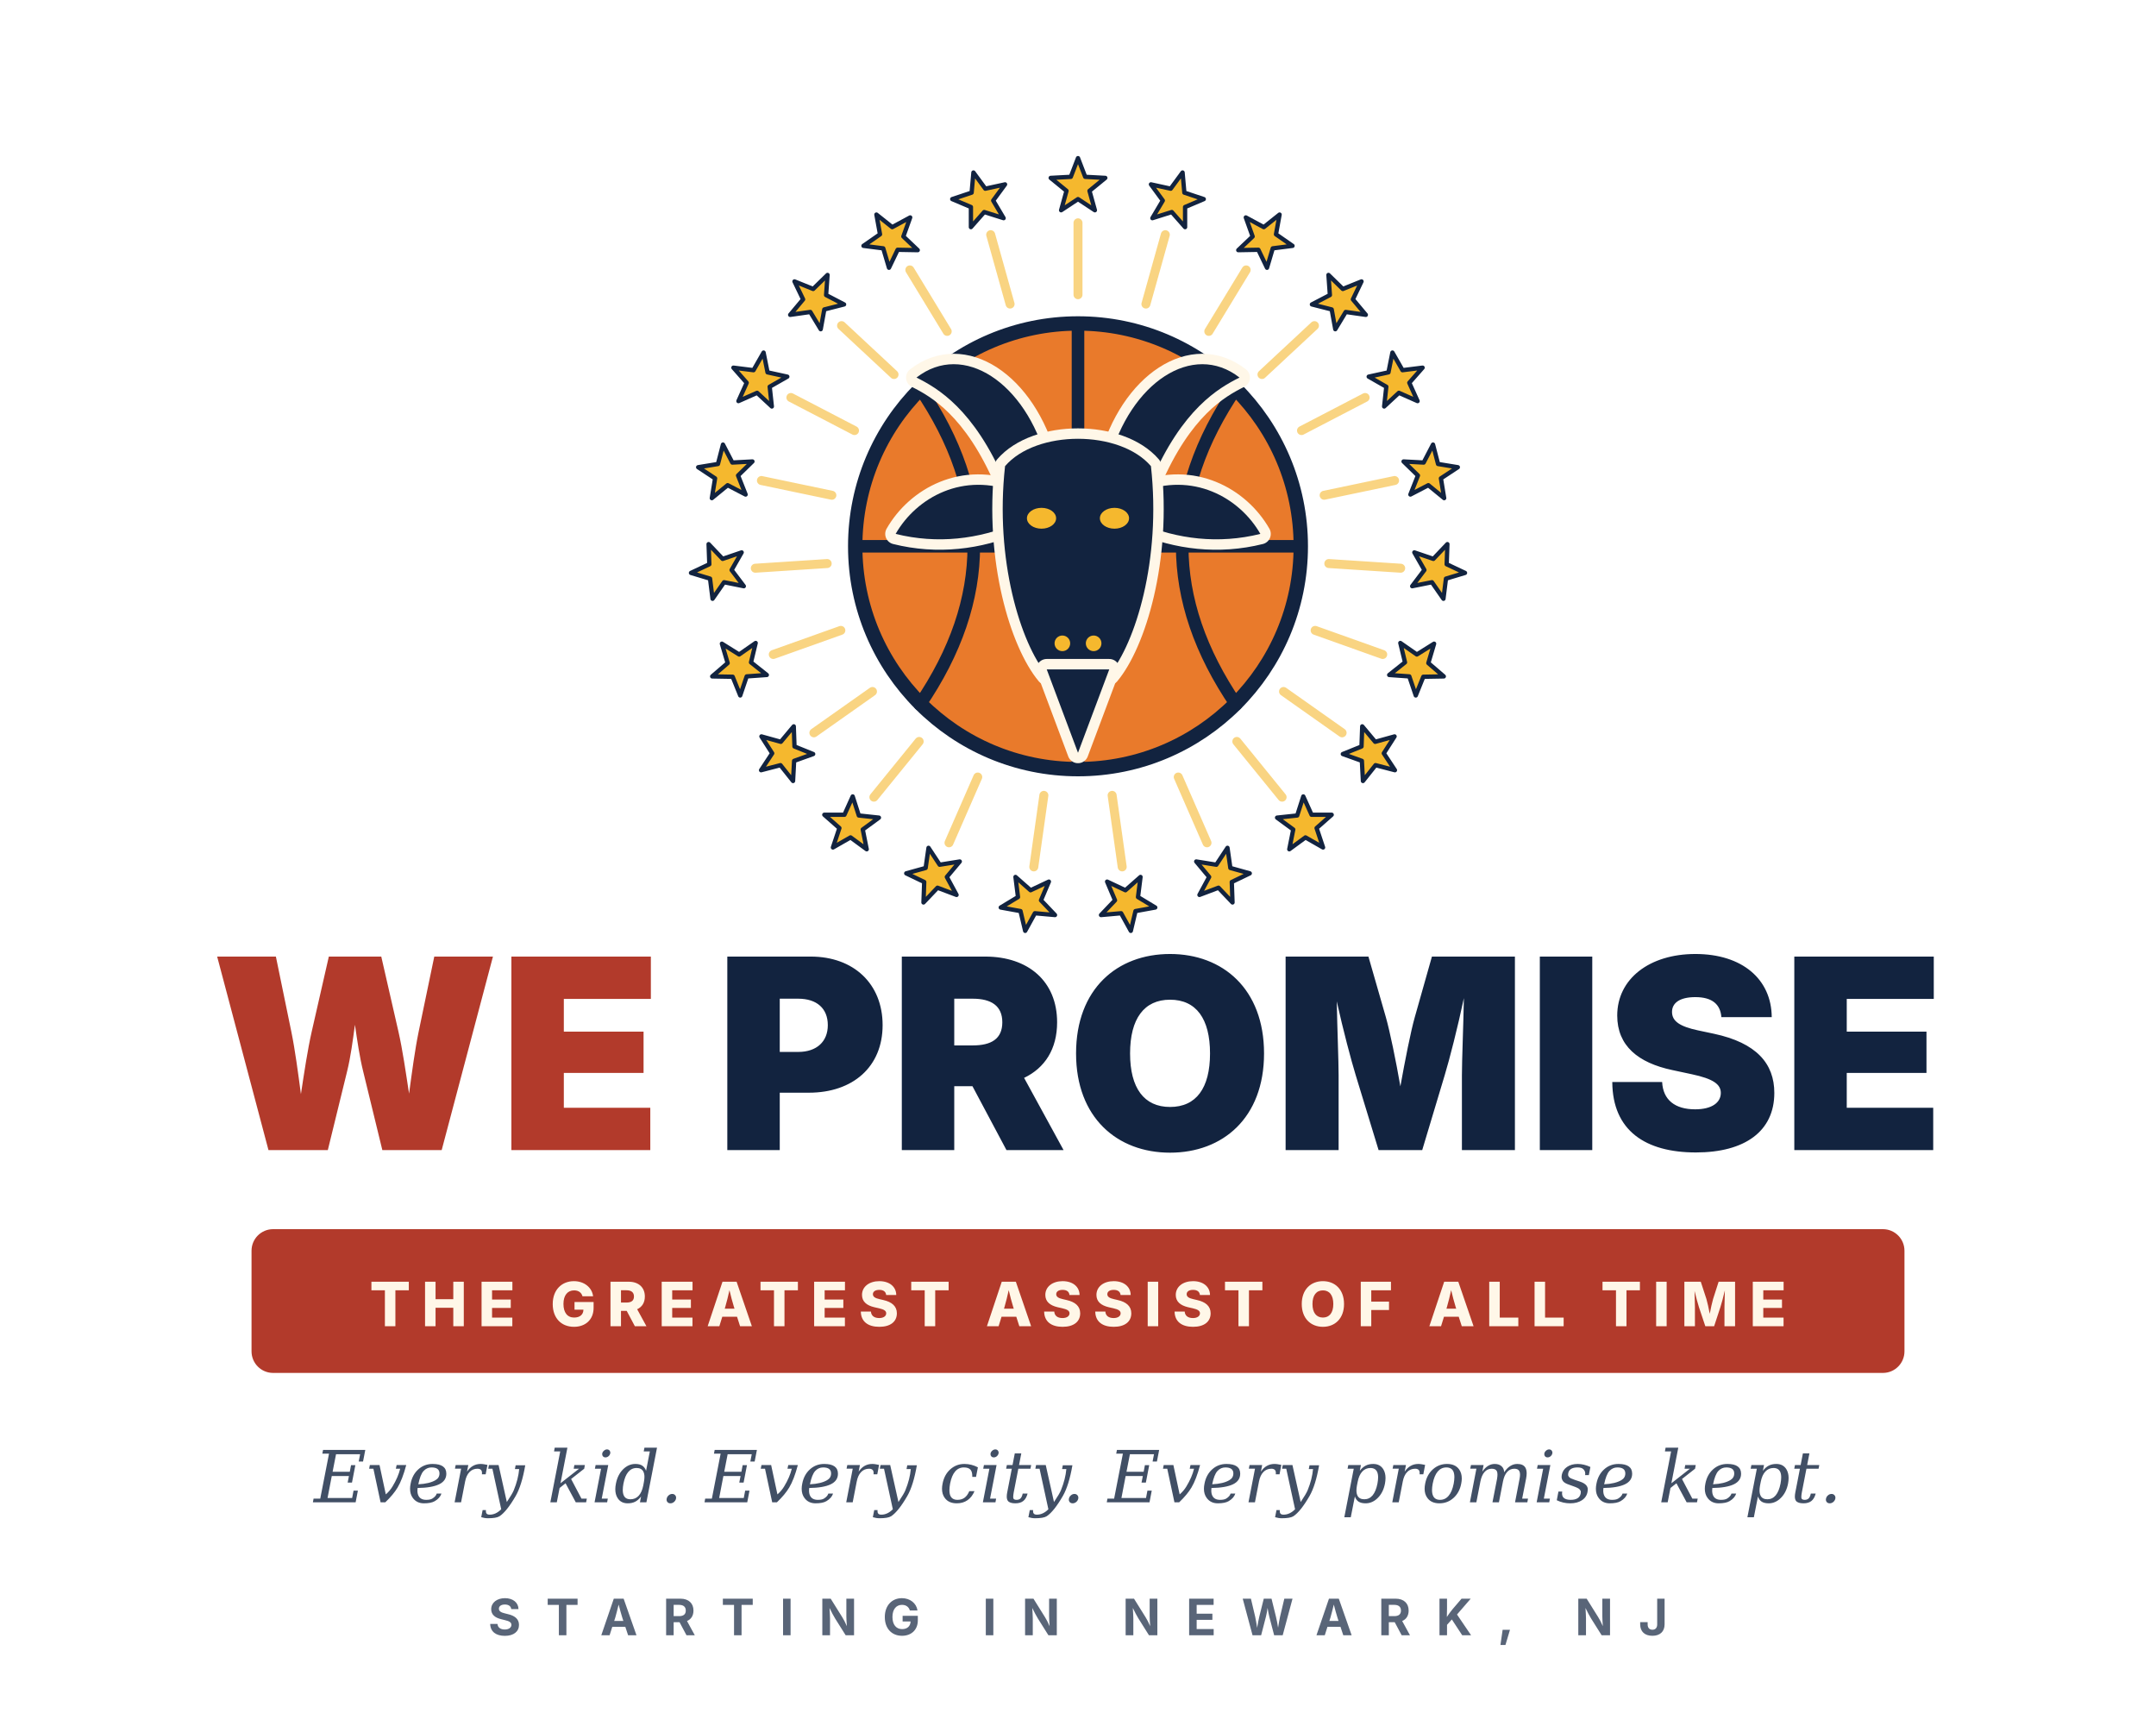
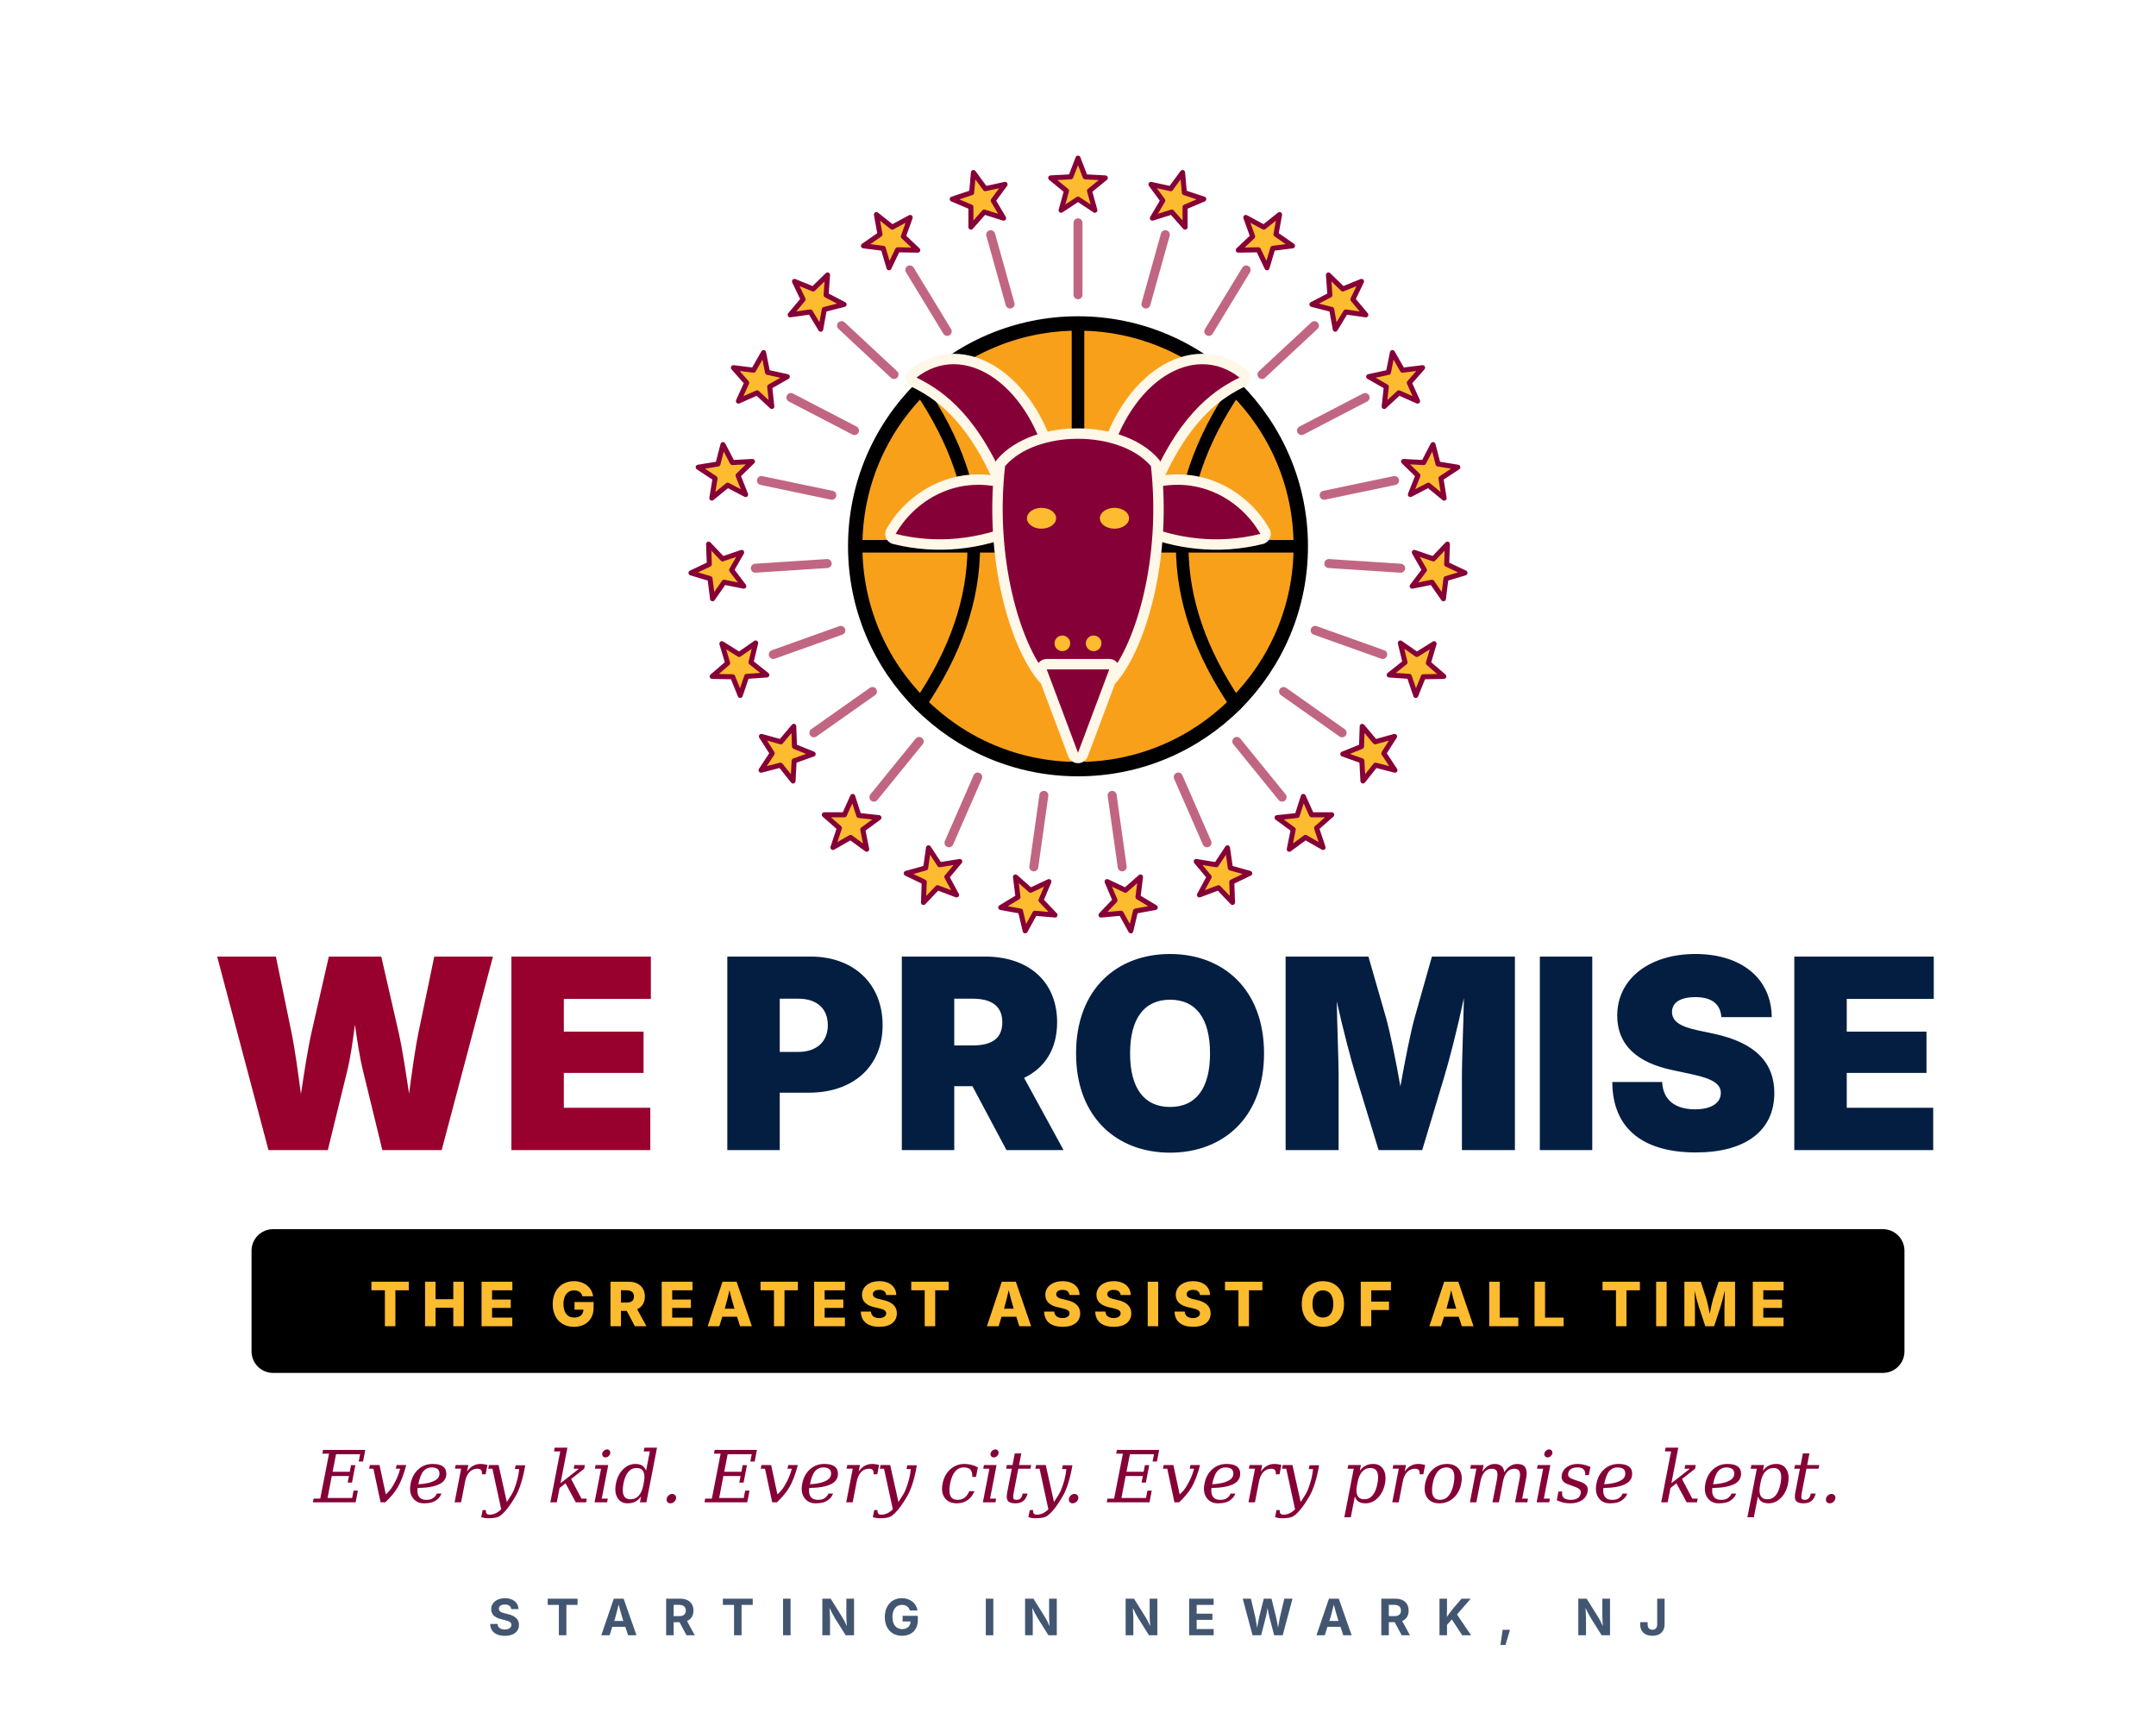
<svg xmlns="http://www.w3.org/2000/svg" viewBox="0 0 600 480" width="600" height="480" role="img" aria-label="We Promise logo concept: goat in front of a basketball with 23 stars">
-   <line x1="300.0" y1="82.0" x2="300.0" y2="62.0" stroke="#F5B82E" stroke-width="2.5" stroke-linecap="round" opacity="0.6" />
-   <polygon points="300.0,44.0 302.0,49.2 307.6,49.5 303.2,53.1 304.7,58.5 300.0,55.4 295.3,58.5 296.8,53.1 292.4,49.5 298.0,49.2" fill="#F5B82E" stroke="#12233F" stroke-width="1.2" stroke-linejoin="round" />
-   <line x1="318.9" y1="84.6" x2="324.3" y2="65.3" stroke="#F5B82E" stroke-width="2.5" stroke-linecap="round" opacity="0.6" />
-   <polygon points="329.1,48.0 329.6,53.6 335.0,55.4 329.8,57.6 329.8,63.2 326.1,59.0 320.7,60.7 323.6,55.8 320.3,51.3 325.8,52.5" fill="#F5B82E" stroke="#12233F" stroke-width="1.2" stroke-linejoin="round" />
-   <line x1="336.4" y1="92.2" x2="346.8" y2="75.1" stroke="#F5B82E" stroke-width="2.5" stroke-linecap="round" opacity="0.6" />
-   <polygon points="356.1,59.7 355.1,65.2 359.7,68.4 354.2,69.1 352.6,74.5 350.2,69.5 344.6,69.6 348.6,65.8 346.7,60.5 351.7,63.2" fill="#F5B82E" stroke="#12233F" stroke-width="1.2" stroke-linejoin="round" />
-   <line x1="351.2" y1="104.2" x2="365.8" y2="90.6" stroke="#F5B82E" stroke-width="2.5" stroke-linecap="round" opacity="0.6" />
-   <polygon points="378.9,78.3 376.5,83.3 380.1,87.6 374.5,86.8 371.6,91.6 370.6,86.1 365.1,84.7 370.1,82.1 369.7,76.5 373.7,80.4" fill="#F5B82E" stroke="#12233F" stroke-width="1.2" stroke-linejoin="round" />
-   <line x1="362.2" y1="119.8" x2="379.9" y2="110.6" stroke="#F5B82E" stroke-width="2.5" stroke-linecap="round" opacity="0.6" />
-   <polygon points="395.9,102.3 392.2,106.5 394.5,111.6 389.3,109.3 385.2,113.1 385.8,107.6 380.9,104.8 386.4,103.6 387.5,98.1 390.3,103.0" fill="#F5B82E" stroke="#12233F" stroke-width="1.2" stroke-linejoin="round" />
-   <line x1="368.5" y1="137.8" x2="388.1" y2="133.7" stroke="#F5B82E" stroke-width="2.5" stroke-linecap="round" opacity="0.6" />
-   <polygon points="405.7,130.0 401.0,133.1 401.9,138.6 397.5,135.0 392.5,137.6 394.6,132.3 390.6,128.4 396.2,128.7 398.8,123.7 400.2,129.1" fill="#F5B82E" stroke="#12233F" stroke-width="1.2" stroke-linejoin="round" />
-   <line x1="369.8" y1="156.8" x2="389.8" y2="158.1" stroke="#F5B82E" stroke-width="2.5" stroke-linecap="round" opacity="0.6" />
-   <polygon points="407.7,159.4 402.4,161.0 401.7,166.6 398.5,162.0 393.0,163.1 396.4,158.6 393.6,153.7 398.9,155.5 402.8,151.4 402.6,157.0" fill="#F5B82E" stroke="#12233F" stroke-width="1.2" stroke-linejoin="round" />
-   <line x1="366.0" y1="175.4" x2="384.8" y2="182.1" stroke="#F5B82E" stroke-width="2.5" stroke-linecap="round" opacity="0.6" />
-   <polygon points="401.8,188.2 396.1,188.3 394.0,193.5 392.2,188.2 386.6,187.8 391.0,184.3 389.7,178.9 394.3,182.1 399.1,179.1 397.5,184.5" fill="#F5B82E" stroke="#12233F" stroke-width="1.2" stroke-linejoin="round" />
-   <line x1="357.2" y1="192.4" x2="373.5" y2="203.9" stroke="#F5B82E" stroke-width="2.5" stroke-linecap="round" opacity="0.6" />
-   <polygon points="388.2,214.3 382.8,212.9 379.3,217.3 379.0,211.7 373.7,209.8 378.9,207.7 379.1,202.1 382.7,206.4 388.1,204.9 385.1,209.6" fill="#F5B82E" stroke="#12233F" stroke-width="1.2" stroke-linejoin="round" />
-   <line x1="344.2" y1="206.3" x2="356.8" y2="221.8" stroke="#F5B82E" stroke-width="2.5" stroke-linecap="round" opacity="0.6" />
-   <polygon points="368.2,235.8 363.3,233.0 358.8,236.3 359.9,230.8 355.4,227.5 361.0,226.9 362.7,221.6 365.0,226.7 370.6,226.7 366.4,230.4" fill="#F5B82E" stroke="#12233F" stroke-width="1.2" stroke-linejoin="round" />
-   <line x1="327.9" y1="216.2" x2="335.9" y2="234.5" stroke="#F5B82E" stroke-width="2.5" stroke-linecap="round" opacity="0.6" />
-   <polygon points="343.0,251.1 339.1,247.0 333.8,249.0 336.5,244.0 332.9,239.7 338.5,240.6 341.6,235.9 342.4,241.5 347.8,243.0 342.8,245.4" fill="#F5B82E" stroke="#12233F" stroke-width="1.2" stroke-linejoin="round" />
-   <line x1="309.5" y1="221.3" x2="312.3" y2="241.2" stroke="#F5B82E" stroke-width="2.5" stroke-linecap="round" opacity="0.6" />
-   <polygon points="314.7,259.0 312.0,254.1 306.4,254.6 310.3,250.5 308.1,245.3 313.2,247.7 317.4,244.0 316.7,249.6 321.5,252.5 316.0,253.5" fill="#F5B82E" stroke="#12233F" stroke-width="1.2" stroke-linejoin="round" />
-   <line x1="290.5" y1="221.3" x2="287.7" y2="241.2" stroke="#F5B82E" stroke-width="2.5" stroke-linecap="round" opacity="0.6" />
-   <polygon points="285.3,259.0 284.0,253.5 278.5,252.5 283.3,249.6 282.6,244.0 286.8,247.7 291.9,245.3 289.7,250.5 293.6,254.6 288.0,254.1" fill="#F5B82E" stroke="#12233F" stroke-width="1.2" stroke-linejoin="round" />
-   <line x1="272.1" y1="216.2" x2="264.1" y2="234.5" stroke="#F5B82E" stroke-width="2.5" stroke-linecap="round" opacity="0.6" />
-   <polygon points="257.0,251.1 257.2,245.4 252.2,243.0 257.6,241.5 258.4,235.9 261.5,240.6 267.1,239.7 263.5,244.0 266.2,249.0 260.9,247.0" fill="#F5B82E" stroke="#12233F" stroke-width="1.2" stroke-linejoin="round" />
-   <line x1="255.8" y1="206.3" x2="243.2" y2="221.8" stroke="#F5B82E" stroke-width="2.5" stroke-linecap="round" opacity="0.6" />
-   <polygon points="231.8,235.8 233.6,230.4 229.4,226.7 235.0,226.7 237.3,221.6 239.0,226.9 244.6,227.5 240.1,230.8 241.2,236.3 236.7,233.0" fill="#F5B82E" stroke="#12233F" stroke-width="1.2" stroke-linejoin="round" />
-   <line x1="242.8" y1="192.4" x2="226.5" y2="203.9" stroke="#F5B82E" stroke-width="2.5" stroke-linecap="round" opacity="0.6" />
-   <polygon points="211.8,214.3 214.9,209.6 211.9,204.9 217.3,206.4 220.9,202.1 221.1,207.7 226.3,209.8 221.0,211.7 220.7,217.3 217.2,212.9" fill="#F5B82E" stroke="#12233F" stroke-width="1.2" stroke-linejoin="round" />
-   <line x1="234.0" y1="175.4" x2="215.2" y2="182.1" stroke="#F5B82E" stroke-width="2.5" stroke-linecap="round" opacity="0.6" />
-   <polygon points="198.2,188.2 202.5,184.5 200.9,179.1 205.7,182.1 210.3,178.9 209.0,184.3 213.4,187.8 207.8,188.2 206.0,193.5 203.9,188.3" fill="#F5B82E" stroke="#12233F" stroke-width="1.2" stroke-linejoin="round" />
-   <line x1="230.2" y1="156.8" x2="210.2" y2="158.1" stroke="#F5B82E" stroke-width="2.5" stroke-linecap="round" opacity="0.6" />
-   <polygon points="192.3,159.4 197.4,157.0 197.2,151.4 201.1,155.5 206.4,153.7 203.6,158.6 207.0,163.1 201.5,162.0 198.3,166.6 197.6,161.0" fill="#F5B82E" stroke="#12233F" stroke-width="1.2" stroke-linejoin="round" />
-   <line x1="231.5" y1="137.8" x2="211.9" y2="133.7" stroke="#F5B82E" stroke-width="2.5" stroke-linecap="round" opacity="0.6" />
-   <polygon points="194.3,130.0 199.8,129.1 201.2,123.7 203.8,128.7 209.4,128.4 205.4,132.3 207.5,137.6 202.5,135.0 198.1,138.6 199.0,133.1" fill="#F5B82E" stroke="#12233F" stroke-width="1.2" stroke-linejoin="round" />
-   <line x1="237.8" y1="119.8" x2="220.1" y2="110.6" stroke="#F5B82E" stroke-width="2.5" stroke-linecap="round" opacity="0.6" />
-   <polygon points="204.1,102.3 209.7,103.0 212.5,98.1 213.6,103.6 219.1,104.8 214.2,107.6 214.8,113.1 210.7,109.3 205.5,111.6 207.8,106.5" fill="#F5B82E" stroke="#12233F" stroke-width="1.2" stroke-linejoin="round" />
-   <line x1="248.8" y1="104.2" x2="234.2" y2="90.6" stroke="#F5B82E" stroke-width="2.5" stroke-linecap="round" opacity="0.6" />
-   <polygon points="221.1,78.3 226.3,80.4 230.3,76.5 229.9,82.1 234.9,84.7 229.4,86.1 228.4,91.6 225.5,86.8 219.9,87.6 223.5,83.3" fill="#F5B82E" stroke="#12233F" stroke-width="1.2" stroke-linejoin="round" />
-   <line x1="263.6" y1="92.2" x2="253.2" y2="75.1" stroke="#F5B82E" stroke-width="2.5" stroke-linecap="round" opacity="0.6" />
-   <polygon points="243.9,59.7 248.3,63.2 253.3,60.5 251.4,65.8 255.4,69.6 249.8,69.5 247.4,74.5 245.8,69.1 240.3,68.4 244.9,65.2" fill="#F5B82E" stroke="#12233F" stroke-width="1.2" stroke-linejoin="round" />
-   <line x1="281.1" y1="84.6" x2="275.7" y2="65.3" stroke="#F5B82E" stroke-width="2.5" stroke-linecap="round" opacity="0.6" />
-   <polygon points="270.9,48.0 274.2,52.5 279.7,51.3 276.4,55.8 279.3,60.7 273.9,59.0 270.2,63.2 270.2,57.6 265.0,55.4 270.4,53.6" fill="#F5B82E" stroke="#12233F" stroke-width="1.2" stroke-linejoin="round" />
-   <circle cx="300" cy="152" r="62" fill="#E97A2B" stroke="#12233F" stroke-width="4" />
-   <g fill="none" stroke="#12233F" stroke-width="3.5" stroke-linecap="round">
+   <line x1="300.0" y1="82.0" x2="300.0" y2="62.0" stroke="#98002E" stroke-width="2.5" stroke-linecap="round" opacity="0.6" />
+   <polygon points="300.0,44.0 302.0,49.2 307.6,49.5 303.2,53.1 304.7,58.5 300.0,55.4 295.3,58.5 296.8,53.1 292.4,49.5 298.0,49.2" fill="#FDBB30" stroke="#860038" stroke-width="1.4" stroke-linejoin="round" />
+   <line x1="318.9" y1="84.6" x2="324.3" y2="65.3" stroke="#98002E" stroke-width="2.5" stroke-linecap="round" opacity="0.6" />
+   <polygon points="329.1,48.0 329.6,53.6 335.0,55.4 329.8,57.6 329.8,63.2 326.1,59.0 320.7,60.7 323.6,55.8 320.3,51.3 325.8,52.5" fill="#FDBB30" stroke="#860038" stroke-width="1.4" stroke-linejoin="round" />
+   <line x1="336.4" y1="92.2" x2="346.8" y2="75.1" stroke="#98002E" stroke-width="2.5" stroke-linecap="round" opacity="0.6" />
+   <polygon points="356.1,59.7 355.1,65.2 359.7,68.4 354.2,69.1 352.6,74.5 350.2,69.5 344.6,69.6 348.6,65.8 346.7,60.5 351.7,63.2" fill="#FDBB30" stroke="#860038" stroke-width="1.4" stroke-linejoin="round" />
+   <line x1="351.2" y1="104.2" x2="365.8" y2="90.6" stroke="#98002E" stroke-width="2.5" stroke-linecap="round" opacity="0.6" />
+   <polygon points="378.9,78.3 376.5,83.3 380.1,87.6 374.5,86.8 371.6,91.6 370.6,86.1 365.1,84.7 370.1,82.1 369.7,76.5 373.7,80.4" fill="#FDBB30" stroke="#860038" stroke-width="1.4" stroke-linejoin="round" />
+   <line x1="362.2" y1="119.8" x2="379.9" y2="110.6" stroke="#98002E" stroke-width="2.5" stroke-linecap="round" opacity="0.6" />
+   <polygon points="395.9,102.3 392.2,106.5 394.5,111.6 389.3,109.3 385.2,113.1 385.8,107.6 380.9,104.8 386.4,103.6 387.5,98.1 390.3,103.0" fill="#FDBB30" stroke="#860038" stroke-width="1.4" stroke-linejoin="round" />
+   <line x1="368.5" y1="137.8" x2="388.1" y2="133.7" stroke="#98002E" stroke-width="2.5" stroke-linecap="round" opacity="0.6" />
+   <polygon points="405.7,130.0 401.0,133.1 401.9,138.6 397.5,135.0 392.5,137.6 394.6,132.3 390.6,128.4 396.2,128.7 398.8,123.7 400.2,129.1" fill="#FDBB30" stroke="#860038" stroke-width="1.4" stroke-linejoin="round" />
+   <line x1="369.8" y1="156.8" x2="389.8" y2="158.1" stroke="#98002E" stroke-width="2.5" stroke-linecap="round" opacity="0.6" />
+   <polygon points="407.7,159.4 402.4,161.0 401.7,166.6 398.5,162.0 393.0,163.1 396.4,158.6 393.6,153.7 398.9,155.5 402.8,151.4 402.6,157.0" fill="#FDBB30" stroke="#860038" stroke-width="1.4" stroke-linejoin="round" />
+   <line x1="366.0" y1="175.4" x2="384.8" y2="182.1" stroke="#98002E" stroke-width="2.5" stroke-linecap="round" opacity="0.6" />
+   <polygon points="401.8,188.2 396.1,188.3 394.0,193.5 392.2,188.2 386.6,187.8 391.0,184.3 389.7,178.9 394.3,182.1 399.1,179.1 397.5,184.5" fill="#FDBB30" stroke="#860038" stroke-width="1.4" stroke-linejoin="round" />
+   <line x1="357.2" y1="192.4" x2="373.5" y2="203.9" stroke="#98002E" stroke-width="2.5" stroke-linecap="round" opacity="0.6" />
+   <polygon points="388.2,214.3 382.8,212.9 379.3,217.3 379.0,211.7 373.7,209.8 378.9,207.7 379.1,202.1 382.7,206.4 388.1,204.9 385.1,209.6" fill="#FDBB30" stroke="#860038" stroke-width="1.4" stroke-linejoin="round" />
+   <line x1="344.2" y1="206.3" x2="356.8" y2="221.8" stroke="#98002E" stroke-width="2.5" stroke-linecap="round" opacity="0.6" />
+   <polygon points="368.2,235.8 363.3,233.0 358.8,236.3 359.9,230.8 355.4,227.5 361.0,226.9 362.7,221.6 365.0,226.7 370.6,226.7 366.4,230.4" fill="#FDBB30" stroke="#860038" stroke-width="1.4" stroke-linejoin="round" />
+   <line x1="327.9" y1="216.2" x2="335.9" y2="234.5" stroke="#98002E" stroke-width="2.5" stroke-linecap="round" opacity="0.6" />
+   <polygon points="343.0,251.1 339.1,247.0 333.8,249.0 336.5,244.0 332.9,239.7 338.5,240.6 341.6,235.9 342.4,241.5 347.8,243.0 342.8,245.4" fill="#FDBB30" stroke="#860038" stroke-width="1.4" stroke-linejoin="round" />
+   <line x1="309.5" y1="221.3" x2="312.3" y2="241.2" stroke="#98002E" stroke-width="2.5" stroke-linecap="round" opacity="0.6" />
+   <polygon points="314.7,259.0 312.0,254.1 306.4,254.6 310.3,250.5 308.1,245.3 313.2,247.7 317.4,244.0 316.7,249.6 321.5,252.5 316.0,253.5" fill="#FDBB30" stroke="#860038" stroke-width="1.4" stroke-linejoin="round" />
+   <line x1="290.5" y1="221.3" x2="287.7" y2="241.2" stroke="#98002E" stroke-width="2.5" stroke-linecap="round" opacity="0.6" />
+   <polygon points="285.3,259.0 284.0,253.5 278.5,252.5 283.3,249.6 282.6,244.0 286.8,247.7 291.9,245.3 289.7,250.5 293.6,254.6 288.0,254.1" fill="#FDBB30" stroke="#860038" stroke-width="1.4" stroke-linejoin="round" />
+   <line x1="272.1" y1="216.2" x2="264.1" y2="234.5" stroke="#98002E" stroke-width="2.5" stroke-linecap="round" opacity="0.6" />
+   <polygon points="257.0,251.1 257.2,245.4 252.2,243.0 257.6,241.5 258.4,235.9 261.5,240.6 267.1,239.7 263.5,244.0 266.2,249.0 260.9,247.0" fill="#FDBB30" stroke="#860038" stroke-width="1.4" stroke-linejoin="round" />
+   <line x1="255.8" y1="206.3" x2="243.2" y2="221.8" stroke="#98002E" stroke-width="2.5" stroke-linecap="round" opacity="0.6" />
+   <polygon points="231.8,235.8 233.6,230.4 229.4,226.7 235.0,226.7 237.3,221.6 239.0,226.9 244.6,227.5 240.1,230.8 241.2,236.3 236.7,233.0" fill="#FDBB30" stroke="#860038" stroke-width="1.4" stroke-linejoin="round" />
+   <line x1="242.8" y1="192.4" x2="226.5" y2="203.9" stroke="#98002E" stroke-width="2.5" stroke-linecap="round" opacity="0.6" />
+   <polygon points="211.8,214.3 214.9,209.6 211.9,204.9 217.3,206.4 220.9,202.1 221.1,207.7 226.3,209.8 221.0,211.7 220.7,217.3 217.2,212.9" fill="#FDBB30" stroke="#860038" stroke-width="1.4" stroke-linejoin="round" />
+   <line x1="234.0" y1="175.4" x2="215.2" y2="182.1" stroke="#98002E" stroke-width="2.5" stroke-linecap="round" opacity="0.6" />
+   <polygon points="198.2,188.2 202.5,184.5 200.9,179.1 205.7,182.1 210.3,178.9 209.0,184.3 213.4,187.8 207.8,188.2 206.0,193.5 203.9,188.3" fill="#FDBB30" stroke="#860038" stroke-width="1.4" stroke-linejoin="round" />
+   <line x1="230.2" y1="156.8" x2="210.2" y2="158.1" stroke="#98002E" stroke-width="2.5" stroke-linecap="round" opacity="0.6" />
+   <polygon points="192.3,159.4 197.4,157.0 197.2,151.4 201.1,155.5 206.4,153.7 203.6,158.6 207.0,163.1 201.5,162.0 198.3,166.6 197.6,161.0" fill="#FDBB30" stroke="#860038" stroke-width="1.4" stroke-linejoin="round" />
+   <line x1="231.5" y1="137.8" x2="211.9" y2="133.7" stroke="#98002E" stroke-width="2.5" stroke-linecap="round" opacity="0.6" />
+   <polygon points="194.3,130.0 199.8,129.1 201.2,123.7 203.8,128.7 209.4,128.4 205.4,132.3 207.5,137.6 202.5,135.0 198.1,138.6 199.0,133.1" fill="#FDBB30" stroke="#860038" stroke-width="1.4" stroke-linejoin="round" />
+   <line x1="237.8" y1="119.8" x2="220.1" y2="110.6" stroke="#98002E" stroke-width="2.5" stroke-linecap="round" opacity="0.6" />
+   <polygon points="204.1,102.3 209.7,103.0 212.5,98.1 213.6,103.6 219.1,104.8 214.2,107.6 214.8,113.1 210.7,109.3 205.5,111.6 207.8,106.5" fill="#FDBB30" stroke="#860038" stroke-width="1.4" stroke-linejoin="round" />
+   <line x1="248.8" y1="104.2" x2="234.2" y2="90.6" stroke="#98002E" stroke-width="2.5" stroke-linecap="round" opacity="0.6" />
+   <polygon points="221.1,78.3 226.3,80.4 230.3,76.5 229.9,82.1 234.9,84.7 229.4,86.1 228.4,91.6 225.5,86.8 219.9,87.6 223.5,83.3" fill="#FDBB30" stroke="#860038" stroke-width="1.4" stroke-linejoin="round" />
+   <line x1="263.6" y1="92.2" x2="253.2" y2="75.1" stroke="#98002E" stroke-width="2.5" stroke-linecap="round" opacity="0.6" />
+   <polygon points="243.9,59.7 248.3,63.2 253.3,60.5 251.4,65.8 255.4,69.6 249.8,69.5 247.4,74.5 245.8,69.1 240.3,68.4 244.9,65.2" fill="#FDBB30" stroke="#860038" stroke-width="1.4" stroke-linejoin="round" />
+   <line x1="281.1" y1="84.6" x2="275.7" y2="65.3" stroke="#98002E" stroke-width="2.5" stroke-linecap="round" opacity="0.6" />
+   <polygon points="270.9,48.0 274.2,52.5 279.7,51.3 276.4,55.8 279.3,60.7 273.9,59.0 270.2,63.2 270.2,57.6 265.0,55.4 270.4,53.6" fill="#FDBB30" stroke="#860038" stroke-width="1.4" stroke-linejoin="round" />
+   <circle cx="300" cy="152" r="62" fill="#F9A01B" stroke="#000000" stroke-width="4" />
+   <g fill="none" stroke="#000000" stroke-width="3.5" stroke-linecap="round">
    <line x1="238" y1="152" x2="362" y2="152" />
    <line x1="300" y1="90" x2="300" y2="214" />
    <path d="M256,108 Q286,152 256,196" />
    <path d="M344,108 Q314,152 344,196" />
  </g>
  <g transform="translate(300,150) scale(1.45)">
-     <path transform="scale(1,1)" d="M-6,-15 C-10,-30 -22,-38 -31,-31 C-27,-29 -20,-25 -14,-11 Z" fill="#12233F" stroke="#FFF7E8" stroke-width="4" stroke-linejoin="round" paint-order="stroke" />
-     <path transform="scale(1,1)" d="M-12,-9 C-22,-13 -31,-8 -35,-1 C-27,1 -19,0 -12,-3 Z" fill="#12233F" stroke="#FFF7E8" stroke-width="4" stroke-linejoin="round" paint-order="stroke" />
-     <path transform="scale(-1,1)" d="M-6,-15 C-10,-30 -22,-38 -31,-31 C-27,-29 -20,-25 -14,-11 Z" fill="#12233F" stroke="#FFF7E8" stroke-width="4" stroke-linejoin="round" paint-order="stroke" />
-     <path transform="scale(-1,1)" d="M-12,-9 C-22,-13 -31,-8 -35,-1 C-27,1 -19,0 -12,-3 Z" fill="#12233F" stroke="#FFF7E8" stroke-width="4" stroke-linejoin="round" paint-order="stroke" />
-     <path d="M-14,-14 C-16,4 -11,20 -6,26 L0,29 L6,26 C11,20 16,4 14,-14 C8,-21 -8,-21 -14,-14 Z" fill="#12233F" stroke="#FFF7E8" stroke-width="4" stroke-linejoin="round" paint-order="stroke" />
-     <path d="M-6,25 L0,41 L6,25 Z" fill="#12233F" stroke="#FFF7E8" stroke-width="4" stroke-linejoin="round" paint-order="stroke" />
-     <ellipse cx="-7" cy="-4" rx="2.8" ry="2" fill="#F5B82E" />
-     <ellipse cx="7" cy="-4" rx="2.8" ry="2" fill="#F5B82E" />
-     <circle cx="-3" cy="20" r="1.5" fill="#F5B82E" />
-     <circle cx="3" cy="20" r="1.5" fill="#F5B82E" />
+     <path transform="scale(1,1)" d="M-6,-15 C-10,-30 -22,-38 -31,-31 C-27,-29 -20,-25 -14,-11 Z" fill="#860038" stroke="#FFF7E8" stroke-width="4" stroke-linejoin="round" paint-order="stroke" />
+     <path transform="scale(1,1)" d="M-12,-9 C-22,-13 -31,-8 -35,-1 C-27,1 -19,0 -12,-3 Z" fill="#860038" stroke="#FFF7E8" stroke-width="4" stroke-linejoin="round" paint-order="stroke" />
+     <path transform="scale(-1,1)" d="M-6,-15 C-10,-30 -22,-38 -31,-31 C-27,-29 -20,-25 -14,-11 Z" fill="#860038" stroke="#FFF7E8" stroke-width="4" stroke-linejoin="round" paint-order="stroke" />
+     <path transform="scale(-1,1)" d="M-12,-9 C-22,-13 -31,-8 -35,-1 C-27,1 -19,0 -12,-3 Z" fill="#860038" stroke="#FFF7E8" stroke-width="4" stroke-linejoin="round" paint-order="stroke" />
+     <path d="M-14,-14 C-16,4 -11,20 -6,26 L0,29 L6,26 C11,20 16,4 14,-14 C8,-21 -8,-21 -14,-14 Z" fill="#860038" stroke="#FFF7E8" stroke-width="4" stroke-linejoin="round" paint-order="stroke" />
+     <path d="M-6,25 L0,41 L6,25 Z" fill="#860038" stroke="#FFF7E8" stroke-width="4" stroke-linejoin="round" paint-order="stroke" />
+     <ellipse cx="-7" cy="-4" rx="2.8" ry="2" fill="#FDBB30" />
+     <ellipse cx="7" cy="-4" rx="2.8" ry="2" fill="#FDBB30" />
+     <circle cx="-3" cy="20" r="1.5" fill="#FDBB30" />
+     <circle cx="3" cy="20" r="1.5" fill="#FDBB30" />
  </g>
-   <text x="300" y="320" text-anchor="middle" font-family="Inter, 'Helvetica Neue', Arial, sans-serif" font-weight="900" font-size="74" fill="#12233F">
-     <tspan fill="#B23A2B">WE</tspan> PROMISE</text>
-   <rect x="70" y="342" width="460" height="40" rx="6" fill="#B23A2B" />
-   <text x="300" y="369" text-anchor="middle" font-family="Inter, 'Helvetica Neue', Arial, sans-serif" font-weight="800" font-size="17" letter-spacing="3" fill="#FFF7E8">THE GREATEST ASSIST OF ALL TIME</text>
-   <text x="300" y="418" text-anchor="middle" font-family="Georgia, 'DejaVu Serif', serif" font-style="italic" font-size="20" fill="#12233F" opacity="0.8">Every kid. Every city. Every promise kept.</text>
-   <text x="300" y="455" text-anchor="middle" font-family="Inter, 'Helvetica Neue', Arial, sans-serif" font-weight="700" font-size="14" letter-spacing="7" fill="#12233F" opacity="0.7">STARTING IN NEWARK, NJ</text>
+   <text x="300" y="320" text-anchor="middle" font-family="Inter, 'Helvetica Neue', Arial, sans-serif" font-weight="900" font-size="74" fill="#041E42">
+     <tspan fill="#98002E">WE</tspan> PROMISE</text>
+   <rect x="70" y="342" width="460" height="40" rx="6" fill="#000000" />
+   <text x="300" y="369" text-anchor="middle" font-family="Inter, 'Helvetica Neue', Arial, sans-serif" font-weight="800" font-size="17" letter-spacing="3" fill="#FDBB30">THE GREATEST ASSIST OF ALL TIME</text>
+   <text x="300" y="418" text-anchor="middle" font-family="Georgia, 'DejaVu Serif', serif" font-style="italic" font-size="20" fill="#860038">Every kid. Every city. Every promise kept.</text>
+   <text x="300" y="455" text-anchor="middle" font-family="Inter, 'Helvetica Neue', Arial, sans-serif" font-weight="700" font-size="14" letter-spacing="7" fill="#041E42" opacity="0.75">STARTING IN NEWARK, NJ</text>
</svg>
